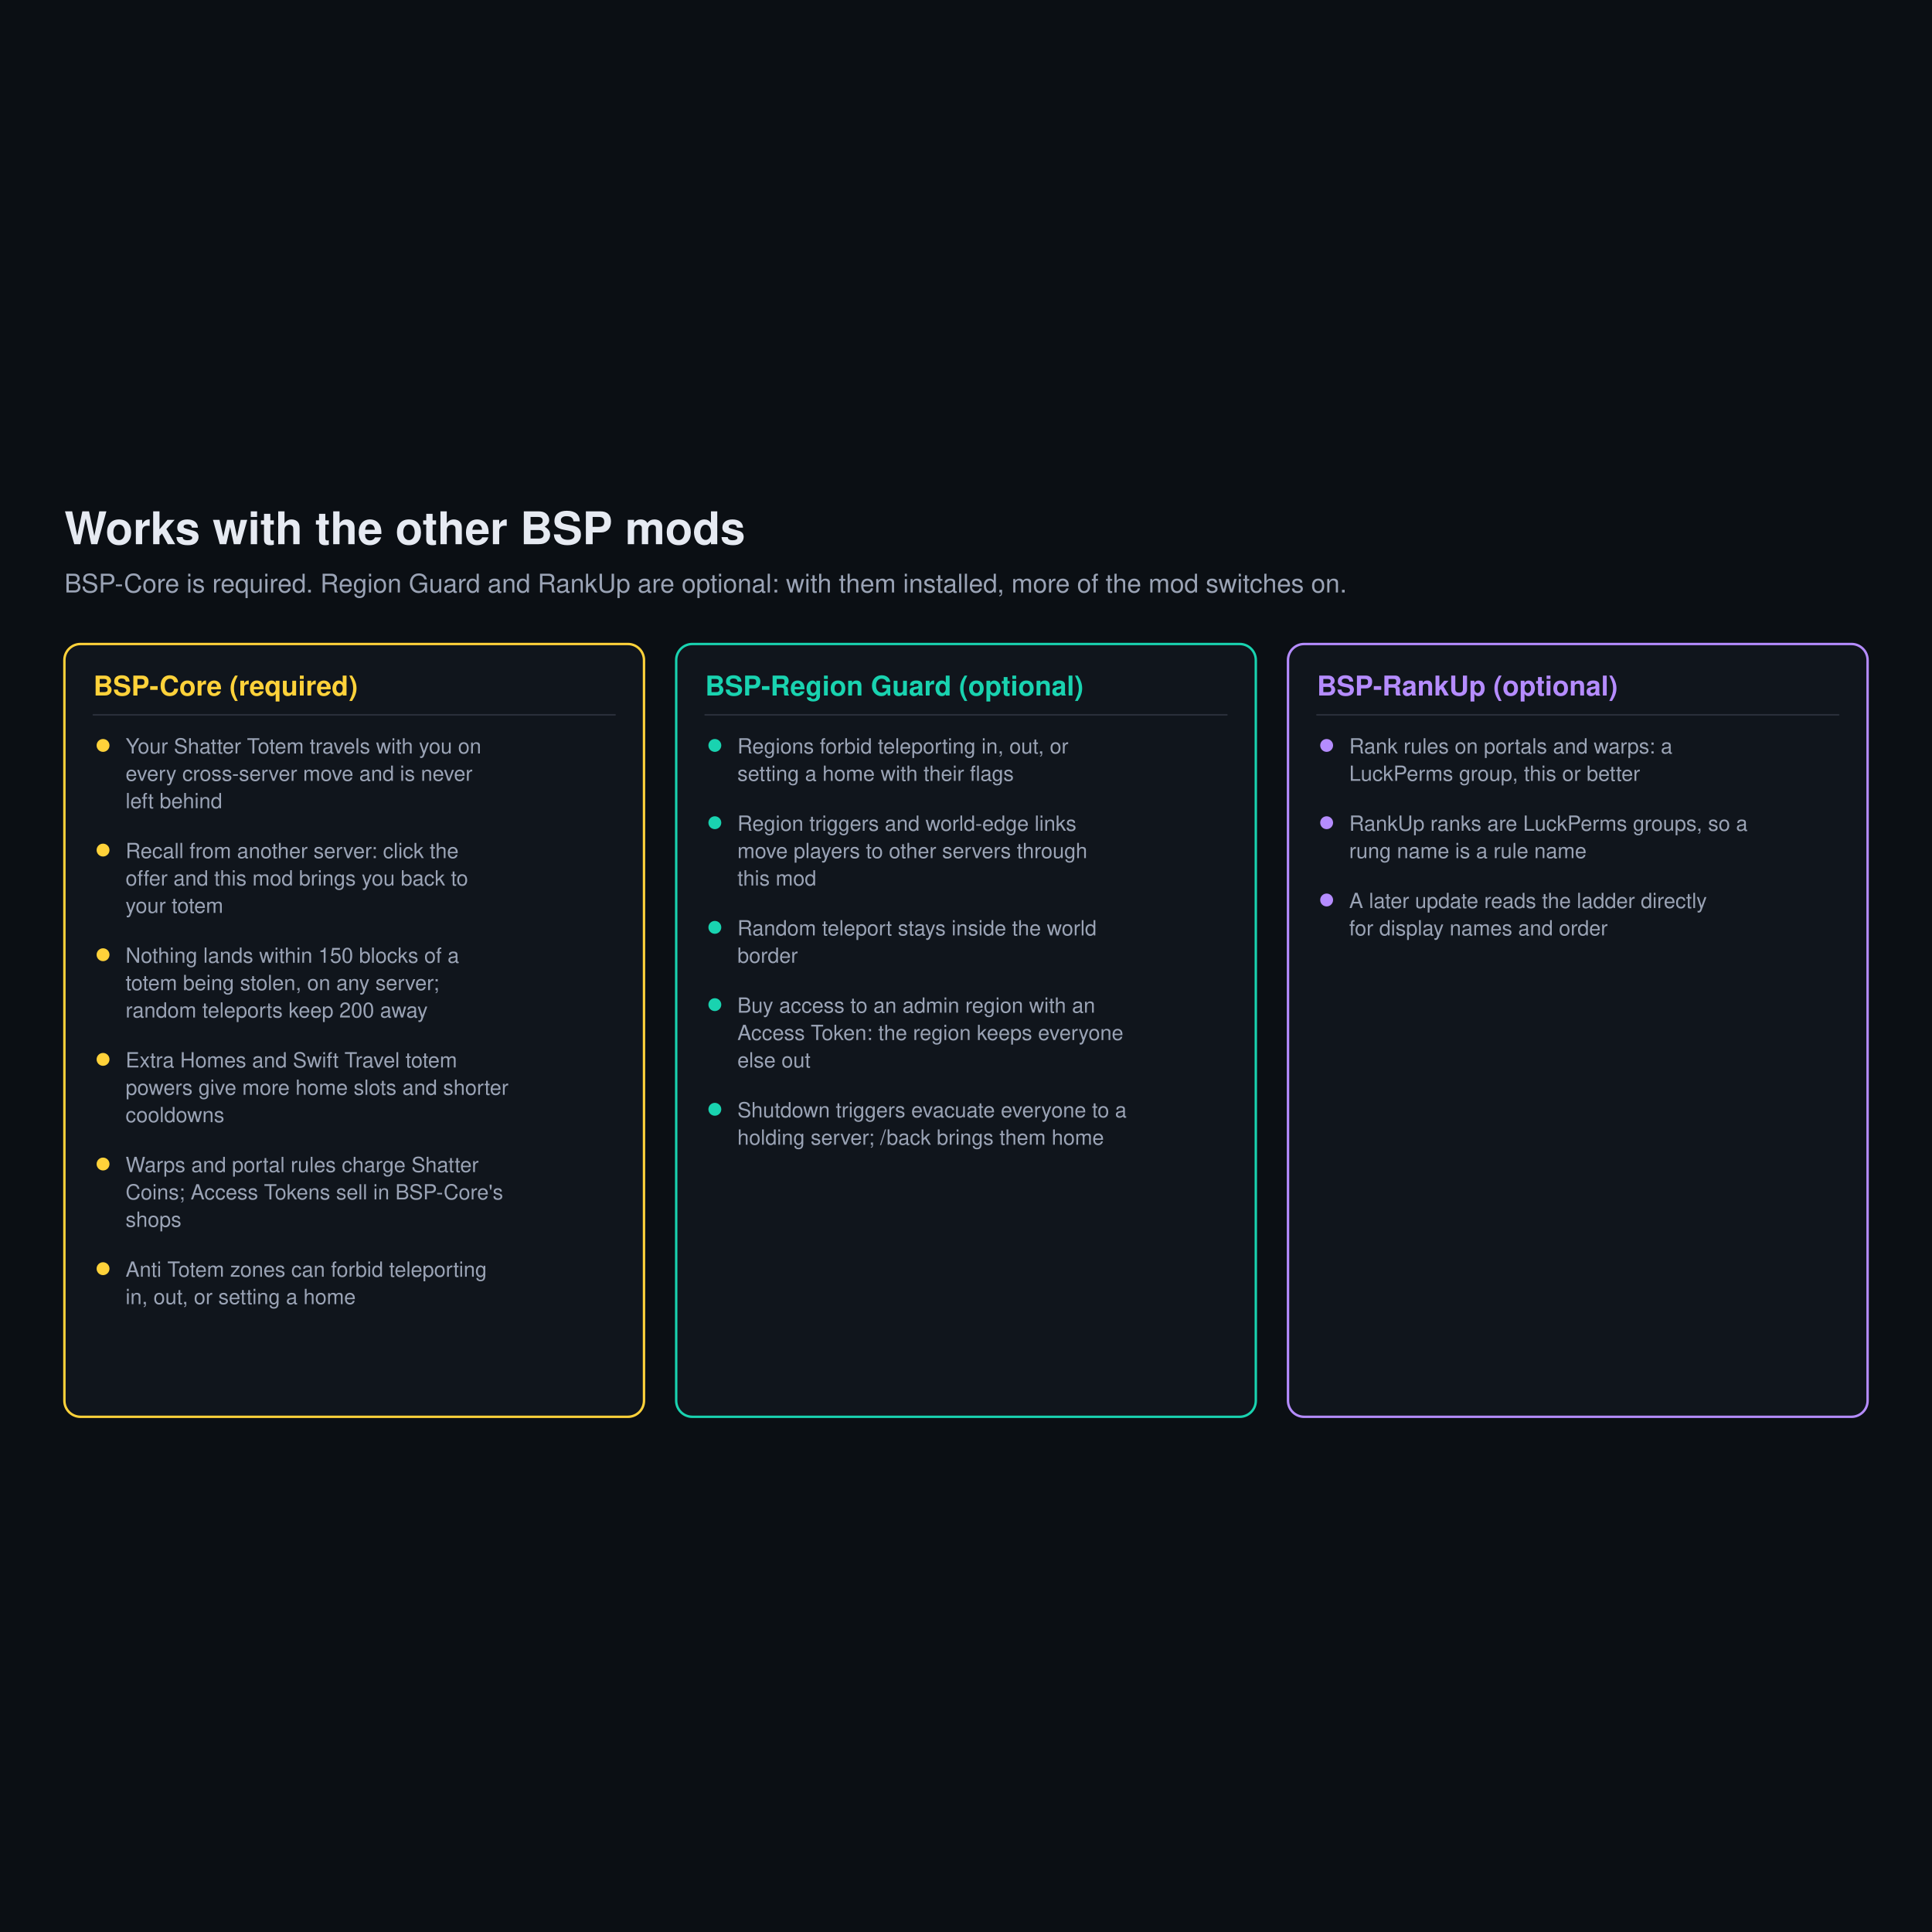
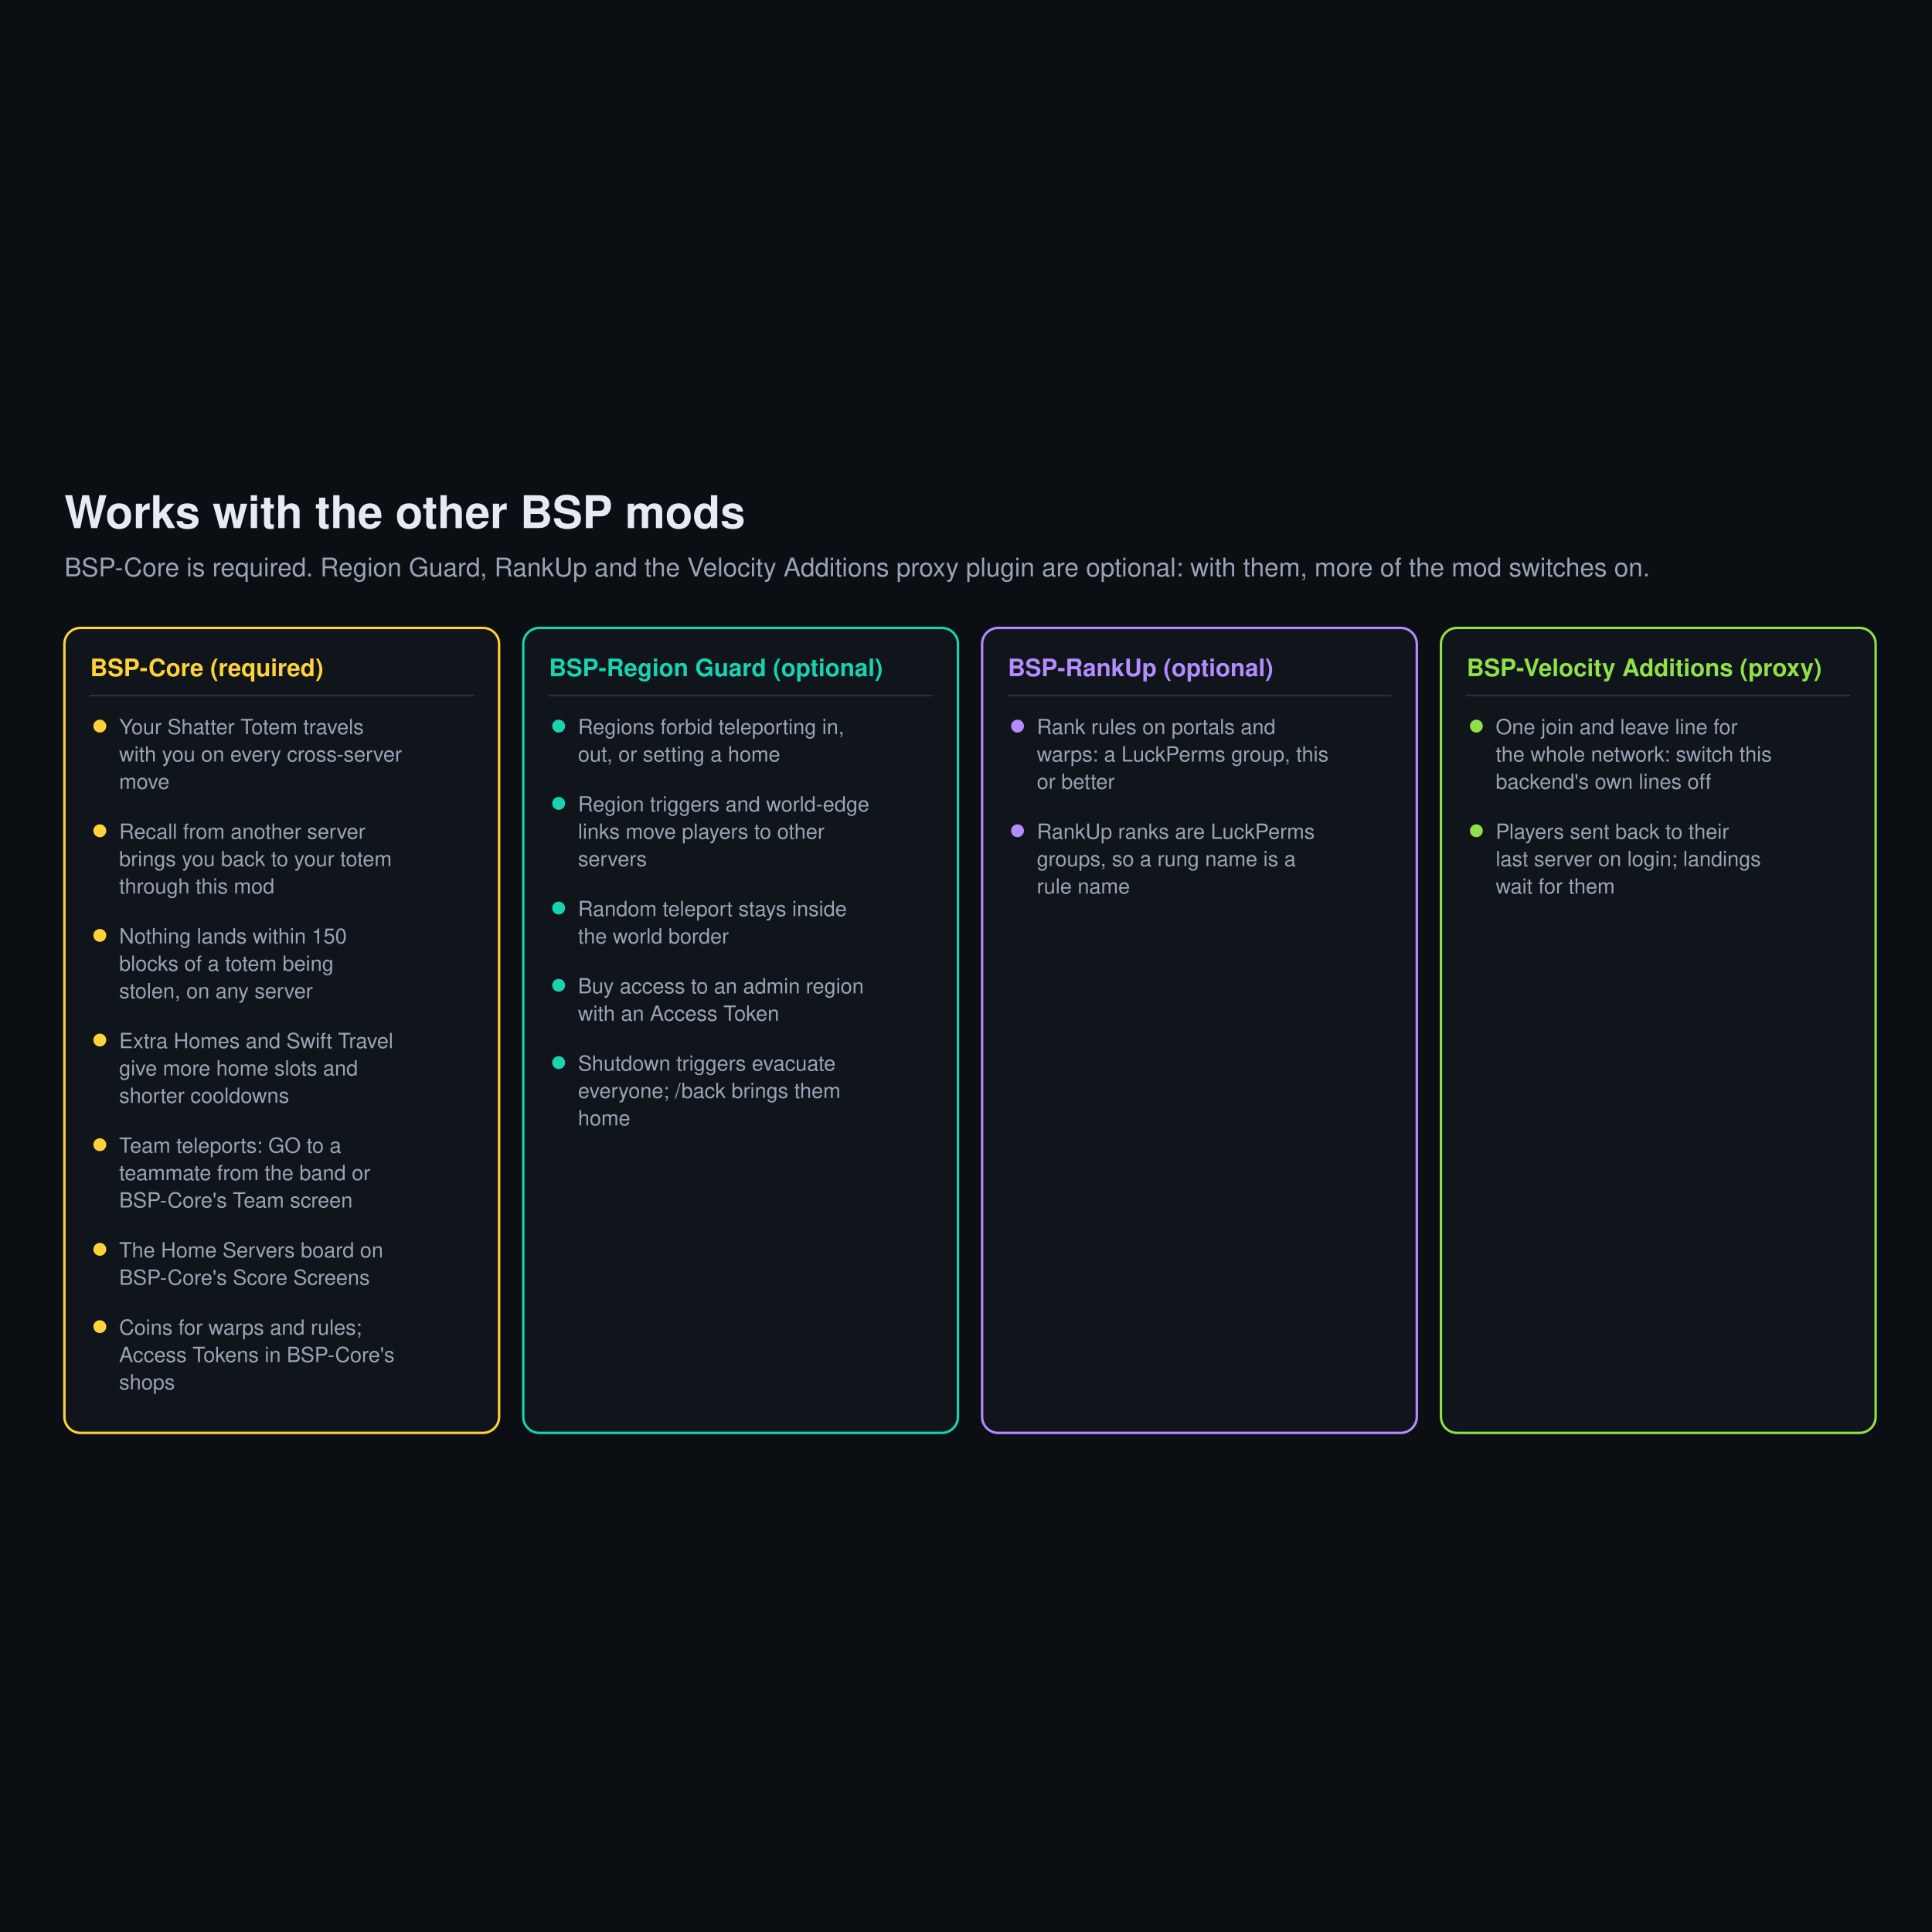
<svg xmlns="http://www.w3.org/2000/svg" width="1200" height="1200" viewBox="0 0 1200 1200">
  <rect width="1200" height="1200" fill="#0B0F14" />
-   <g transform="translate(0, 290)">
-     <rect width="1200" height="620" fill="#0B0F14" />
+   <g transform="translate(0, 280)">
+     <rect width="1200" height="640" fill="#0B0F14" />
    <text x="40" y="48" font-family="Helvetica Neue, Helvetica, Arial, sans-serif" font-size="28" font-weight="bold" fill="#E6EAF2" text-anchor="start">Works with the other BSP mods</text>
-     <text x="40" y="78" font-family="Helvetica Neue, Helvetica, Arial, sans-serif" font-size="16" font-weight="normal" fill="#9AA3B5" text-anchor="start">BSP-Core is required. Region Guard and RankUp are optional: with them installed, more of the mod switches on.</text>
-     <rect x="40" y="110" width="360" height="480" rx="10" fill="#10151C" stroke="#FFD23A" stroke-width="1.5" opacity="1" />
-     <text x="58" y="142" font-family="Helvetica Neue, Helvetica, Arial, sans-serif" font-size="17" font-weight="bold" fill="#FFD23A" text-anchor="start">BSP-Core (required)</text>
-     <line x1="58" y1="154" x2="382" y2="154" stroke="#2A2F3A" stroke-width="1" stroke-linecap="round" />
-     <circle cx="64" cy="173" r="4" fill="#FFD23A" />
-     <text x="78" y="178" font-family="Helvetica Neue, Helvetica, Arial, sans-serif" font-size="13" font-weight="normal" fill="#9AA3B5" text-anchor="start">Your Shatter Totem travels with you on</text>
-     <text x="78" y="195" font-family="Helvetica Neue, Helvetica, Arial, sans-serif" font-size="13" font-weight="normal" fill="#9AA3B5" text-anchor="start">every cross-server move and is never</text>
-     <text x="78" y="212" font-family="Helvetica Neue, Helvetica, Arial, sans-serif" font-size="13" font-weight="normal" fill="#9AA3B5" text-anchor="start">left behind</text>
-     <circle cx="64" cy="238" r="4" fill="#FFD23A" />
-     <text x="78" y="243" font-family="Helvetica Neue, Helvetica, Arial, sans-serif" font-size="13" font-weight="normal" fill="#9AA3B5" text-anchor="start">Recall from another server: click the</text>
-     <text x="78" y="260" font-family="Helvetica Neue, Helvetica, Arial, sans-serif" font-size="13" font-weight="normal" fill="#9AA3B5" text-anchor="start">offer and this mod brings you back to</text>
-     <text x="78" y="277" font-family="Helvetica Neue, Helvetica, Arial, sans-serif" font-size="13" font-weight="normal" fill="#9AA3B5" text-anchor="start">your totem</text>
-     <circle cx="64" cy="303" r="4" fill="#FFD23A" />
-     <text x="78" y="308" font-family="Helvetica Neue, Helvetica, Arial, sans-serif" font-size="13" font-weight="normal" fill="#9AA3B5" text-anchor="start">Nothing lands within 150 blocks of a</text>
-     <text x="78" y="325" font-family="Helvetica Neue, Helvetica, Arial, sans-serif" font-size="13" font-weight="normal" fill="#9AA3B5" text-anchor="start">totem being stolen, on any server;</text>
-     <text x="78" y="342" font-family="Helvetica Neue, Helvetica, Arial, sans-serif" font-size="13" font-weight="normal" fill="#9AA3B5" text-anchor="start">random teleports keep 200 away</text>
-     <circle cx="64" cy="368" r="4" fill="#FFD23A" />
-     <text x="78" y="373" font-family="Helvetica Neue, Helvetica, Arial, sans-serif" font-size="13" font-weight="normal" fill="#9AA3B5" text-anchor="start">Extra Homes and Swift Travel totem</text>
-     <text x="78" y="390" font-family="Helvetica Neue, Helvetica, Arial, sans-serif" font-size="13" font-weight="normal" fill="#9AA3B5" text-anchor="start">powers give more home slots and shorter</text>
-     <text x="78" y="407" font-family="Helvetica Neue, Helvetica, Arial, sans-serif" font-size="13" font-weight="normal" fill="#9AA3B5" text-anchor="start">cooldowns</text>
-     <circle cx="64" cy="433" r="4" fill="#FFD23A" />
-     <text x="78" y="438" font-family="Helvetica Neue, Helvetica, Arial, sans-serif" font-size="13" font-weight="normal" fill="#9AA3B5" text-anchor="start">Warps and portal rules charge Shatter</text>
-     <text x="78" y="455" font-family="Helvetica Neue, Helvetica, Arial, sans-serif" font-size="13" font-weight="normal" fill="#9AA3B5" text-anchor="start">Coins; Access Tokens sell in BSP-Core's</text>
-     <text x="78" y="472" font-family="Helvetica Neue, Helvetica, Arial, sans-serif" font-size="13" font-weight="normal" fill="#9AA3B5" text-anchor="start">shops</text>
-     <circle cx="64" cy="498" r="4" fill="#FFD23A" />
-     <text x="78" y="503" font-family="Helvetica Neue, Helvetica, Arial, sans-serif" font-size="13" font-weight="normal" fill="#9AA3B5" text-anchor="start">Anti Totem zones can forbid teleporting</text>
-     <text x="78" y="520" font-family="Helvetica Neue, Helvetica, Arial, sans-serif" font-size="13" font-weight="normal" fill="#9AA3B5" text-anchor="start">in, out, or setting a home</text>
-     <rect x="420" y="110" width="360" height="480" rx="10" fill="#10151C" stroke="#19D3B0" stroke-width="1.5" opacity="1" />
-     <text x="438" y="142" font-family="Helvetica Neue, Helvetica, Arial, sans-serif" font-size="17" font-weight="bold" fill="#19D3B0" text-anchor="start">BSP-Region Guard (optional)</text>
-     <line x1="438" y1="154" x2="762" y2="154" stroke="#2A2F3A" stroke-width="1" stroke-linecap="round" />
-     <circle cx="444" cy="173" r="4" fill="#19D3B0" />
-     <text x="458" y="178" font-family="Helvetica Neue, Helvetica, Arial, sans-serif" font-size="13" font-weight="normal" fill="#9AA3B5" text-anchor="start">Regions forbid teleporting in, out, or</text>
-     <text x="458" y="195" font-family="Helvetica Neue, Helvetica, Arial, sans-serif" font-size="13" font-weight="normal" fill="#9AA3B5" text-anchor="start">setting a home with their flags</text>
-     <circle cx="444" cy="221" r="4" fill="#19D3B0" />
-     <text x="458" y="226" font-family="Helvetica Neue, Helvetica, Arial, sans-serif" font-size="13" font-weight="normal" fill="#9AA3B5" text-anchor="start">Region triggers and world-edge links</text>
-     <text x="458" y="243" font-family="Helvetica Neue, Helvetica, Arial, sans-serif" font-size="13" font-weight="normal" fill="#9AA3B5" text-anchor="start">move players to other servers through</text>
-     <text x="458" y="260" font-family="Helvetica Neue, Helvetica, Arial, sans-serif" font-size="13" font-weight="normal" fill="#9AA3B5" text-anchor="start">this mod</text>
-     <circle cx="444" cy="286" r="4" fill="#19D3B0" />
-     <text x="458" y="291" font-family="Helvetica Neue, Helvetica, Arial, sans-serif" font-size="13" font-weight="normal" fill="#9AA3B5" text-anchor="start">Random teleport stays inside the world</text>
-     <text x="458" y="308" font-family="Helvetica Neue, Helvetica, Arial, sans-serif" font-size="13" font-weight="normal" fill="#9AA3B5" text-anchor="start">border</text>
-     <circle cx="444" cy="334" r="4" fill="#19D3B0" />
-     <text x="458" y="339" font-family="Helvetica Neue, Helvetica, Arial, sans-serif" font-size="13" font-weight="normal" fill="#9AA3B5" text-anchor="start">Buy access to an admin region with an</text>
-     <text x="458" y="356" font-family="Helvetica Neue, Helvetica, Arial, sans-serif" font-size="13" font-weight="normal" fill="#9AA3B5" text-anchor="start">Access Token: the region keeps everyone</text>
-     <text x="458" y="373" font-family="Helvetica Neue, Helvetica, Arial, sans-serif" font-size="13" font-weight="normal" fill="#9AA3B5" text-anchor="start">else out</text>
-     <circle cx="444" cy="399" r="4" fill="#19D3B0" />
-     <text x="458" y="404" font-family="Helvetica Neue, Helvetica, Arial, sans-serif" font-size="13" font-weight="normal" fill="#9AA3B5" text-anchor="start">Shutdown triggers evacuate everyone to a</text>
-     <text x="458" y="421" font-family="Helvetica Neue, Helvetica, Arial, sans-serif" font-size="13" font-weight="normal" fill="#9AA3B5" text-anchor="start">holding server; /back brings them home</text>
-     <rect x="800" y="110" width="360" height="480" rx="10" fill="#10151C" stroke="#B58CFF" stroke-width="1.5" opacity="1" />
-     <text x="818" y="142" font-family="Helvetica Neue, Helvetica, Arial, sans-serif" font-size="17" font-weight="bold" fill="#B58CFF" text-anchor="start">BSP-RankUp (optional)</text>
-     <line x1="818" y1="154" x2="1142" y2="154" stroke="#2A2F3A" stroke-width="1" stroke-linecap="round" />
-     <circle cx="824" cy="173" r="4" fill="#B58CFF" />
-     <text x="838" y="178" font-family="Helvetica Neue, Helvetica, Arial, sans-serif" font-size="13" font-weight="normal" fill="#9AA3B5" text-anchor="start">Rank rules on portals and warps: a</text>
-     <text x="838" y="195" font-family="Helvetica Neue, Helvetica, Arial, sans-serif" font-size="13" font-weight="normal" fill="#9AA3B5" text-anchor="start">LuckPerms group, this or better</text>
-     <circle cx="824" cy="221" r="4" fill="#B58CFF" />
-     <text x="838" y="226" font-family="Helvetica Neue, Helvetica, Arial, sans-serif" font-size="13" font-weight="normal" fill="#9AA3B5" text-anchor="start">RankUp ranks are LuckPerms groups, so a</text>
-     <text x="838" y="243" font-family="Helvetica Neue, Helvetica, Arial, sans-serif" font-size="13" font-weight="normal" fill="#9AA3B5" text-anchor="start">rung name is a rule name</text>
-     <circle cx="824" cy="269" r="4" fill="#B58CFF" />
-     <text x="838" y="274" font-family="Helvetica Neue, Helvetica, Arial, sans-serif" font-size="13" font-weight="normal" fill="#9AA3B5" text-anchor="start">A later update reads the ladder directly</text>
-     <text x="838" y="291" font-family="Helvetica Neue, Helvetica, Arial, sans-serif" font-size="13" font-weight="normal" fill="#9AA3B5" text-anchor="start">for display names and order</text>
+     <text x="40" y="78" font-family="Helvetica Neue, Helvetica, Arial, sans-serif" font-size="16" font-weight="normal" fill="#9AA3B5" text-anchor="start">BSP-Core is required. Region Guard, RankUp and the Velocity Additions proxy plugin are optional: with them, more of the mod switches on.</text>
+     <rect x="40" y="110" width="270" height="500" rx="10" fill="#10151C" stroke="#FFD23A" stroke-width="1.5" opacity="1" />
+     <text x="56" y="140" font-family="Helvetica Neue, Helvetica, Arial, sans-serif" font-size="15" font-weight="bold" fill="#FFD23A" text-anchor="start">BSP-Core (required)</text>
+     <line x1="56" y1="152" x2="294" y2="152" stroke="#2A2F3A" stroke-width="1" stroke-linecap="round" />
+     <circle cx="62" cy="171" r="4" fill="#FFD23A" />
+     <text x="74" y="176" font-family="Helvetica Neue, Helvetica, Arial, sans-serif" font-size="13" font-weight="normal" fill="#9AA3B5" text-anchor="start">Your Shatter Totem travels</text>
+     <text x="74" y="193" font-family="Helvetica Neue, Helvetica, Arial, sans-serif" font-size="13" font-weight="normal" fill="#9AA3B5" text-anchor="start">with you on every cross-server</text>
+     <text x="74" y="210" font-family="Helvetica Neue, Helvetica, Arial, sans-serif" font-size="13" font-weight="normal" fill="#9AA3B5" text-anchor="start">move</text>
+     <circle cx="62" cy="236" r="4" fill="#FFD23A" />
+     <text x="74" y="241" font-family="Helvetica Neue, Helvetica, Arial, sans-serif" font-size="13" font-weight="normal" fill="#9AA3B5" text-anchor="start">Recall from another server</text>
+     <text x="74" y="258" font-family="Helvetica Neue, Helvetica, Arial, sans-serif" font-size="13" font-weight="normal" fill="#9AA3B5" text-anchor="start">brings you back to your totem</text>
+     <text x="74" y="275" font-family="Helvetica Neue, Helvetica, Arial, sans-serif" font-size="13" font-weight="normal" fill="#9AA3B5" text-anchor="start">through this mod</text>
+     <circle cx="62" cy="301" r="4" fill="#FFD23A" />
+     <text x="74" y="306" font-family="Helvetica Neue, Helvetica, Arial, sans-serif" font-size="13" font-weight="normal" fill="#9AA3B5" text-anchor="start">Nothing lands within 150</text>
+     <text x="74" y="323" font-family="Helvetica Neue, Helvetica, Arial, sans-serif" font-size="13" font-weight="normal" fill="#9AA3B5" text-anchor="start">blocks of a totem being</text>
+     <text x="74" y="340" font-family="Helvetica Neue, Helvetica, Arial, sans-serif" font-size="13" font-weight="normal" fill="#9AA3B5" text-anchor="start">stolen, on any server</text>
+     <circle cx="62" cy="366" r="4" fill="#FFD23A" />
+     <text x="74" y="371" font-family="Helvetica Neue, Helvetica, Arial, sans-serif" font-size="13" font-weight="normal" fill="#9AA3B5" text-anchor="start">Extra Homes and Swift Travel</text>
+     <text x="74" y="388" font-family="Helvetica Neue, Helvetica, Arial, sans-serif" font-size="13" font-weight="normal" fill="#9AA3B5" text-anchor="start">give more home slots and</text>
+     <text x="74" y="405" font-family="Helvetica Neue, Helvetica, Arial, sans-serif" font-size="13" font-weight="normal" fill="#9AA3B5" text-anchor="start">shorter cooldowns</text>
+     <circle cx="62" cy="431" r="4" fill="#FFD23A" />
+     <text x="74" y="436" font-family="Helvetica Neue, Helvetica, Arial, sans-serif" font-size="13" font-weight="normal" fill="#9AA3B5" text-anchor="start">Team teleports: GO to a</text>
+     <text x="74" y="453" font-family="Helvetica Neue, Helvetica, Arial, sans-serif" font-size="13" font-weight="normal" fill="#9AA3B5" text-anchor="start">teammate from the band or</text>
+     <text x="74" y="470" font-family="Helvetica Neue, Helvetica, Arial, sans-serif" font-size="13" font-weight="normal" fill="#9AA3B5" text-anchor="start">BSP-Core's Team screen</text>
+     <circle cx="62" cy="496" r="4" fill="#FFD23A" />
+     <text x="74" y="501" font-family="Helvetica Neue, Helvetica, Arial, sans-serif" font-size="13" font-weight="normal" fill="#9AA3B5" text-anchor="start">The Home Servers board on</text>
+     <text x="74" y="518" font-family="Helvetica Neue, Helvetica, Arial, sans-serif" font-size="13" font-weight="normal" fill="#9AA3B5" text-anchor="start">BSP-Core's Score Screens</text>
+     <circle cx="62" cy="544" r="4" fill="#FFD23A" />
+     <text x="74" y="549" font-family="Helvetica Neue, Helvetica, Arial, sans-serif" font-size="13" font-weight="normal" fill="#9AA3B5" text-anchor="start">Coins for warps and rules;</text>
+     <text x="74" y="566" font-family="Helvetica Neue, Helvetica, Arial, sans-serif" font-size="13" font-weight="normal" fill="#9AA3B5" text-anchor="start">Access Tokens in BSP-Core's</text>
+     <text x="74" y="583" font-family="Helvetica Neue, Helvetica, Arial, sans-serif" font-size="13" font-weight="normal" fill="#9AA3B5" text-anchor="start">shops</text>
+     <rect x="325" y="110" width="270" height="500" rx="10" fill="#10151C" stroke="#19D3B0" stroke-width="1.5" opacity="1" />
+     <text x="341" y="140" font-family="Helvetica Neue, Helvetica, Arial, sans-serif" font-size="15" font-weight="bold" fill="#19D3B0" text-anchor="start">BSP-Region Guard (optional)</text>
+     <line x1="341" y1="152" x2="579" y2="152" stroke="#2A2F3A" stroke-width="1" stroke-linecap="round" />
+     <circle cx="347" cy="171" r="4" fill="#19D3B0" />
+     <text x="359" y="176" font-family="Helvetica Neue, Helvetica, Arial, sans-serif" font-size="13" font-weight="normal" fill="#9AA3B5" text-anchor="start">Regions forbid teleporting in,</text>
+     <text x="359" y="193" font-family="Helvetica Neue, Helvetica, Arial, sans-serif" font-size="13" font-weight="normal" fill="#9AA3B5" text-anchor="start">out, or setting a home</text>
+     <circle cx="347" cy="219" r="4" fill="#19D3B0" />
+     <text x="359" y="224" font-family="Helvetica Neue, Helvetica, Arial, sans-serif" font-size="13" font-weight="normal" fill="#9AA3B5" text-anchor="start">Region triggers and world-edge</text>
+     <text x="359" y="241" font-family="Helvetica Neue, Helvetica, Arial, sans-serif" font-size="13" font-weight="normal" fill="#9AA3B5" text-anchor="start">links move players to other</text>
+     <text x="359" y="258" font-family="Helvetica Neue, Helvetica, Arial, sans-serif" font-size="13" font-weight="normal" fill="#9AA3B5" text-anchor="start">servers</text>
+     <circle cx="347" cy="284" r="4" fill="#19D3B0" />
+     <text x="359" y="289" font-family="Helvetica Neue, Helvetica, Arial, sans-serif" font-size="13" font-weight="normal" fill="#9AA3B5" text-anchor="start">Random teleport stays inside</text>
+     <text x="359" y="306" font-family="Helvetica Neue, Helvetica, Arial, sans-serif" font-size="13" font-weight="normal" fill="#9AA3B5" text-anchor="start">the world border</text>
+     <circle cx="347" cy="332" r="4" fill="#19D3B0" />
+     <text x="359" y="337" font-family="Helvetica Neue, Helvetica, Arial, sans-serif" font-size="13" font-weight="normal" fill="#9AA3B5" text-anchor="start">Buy access to an admin region</text>
+     <text x="359" y="354" font-family="Helvetica Neue, Helvetica, Arial, sans-serif" font-size="13" font-weight="normal" fill="#9AA3B5" text-anchor="start">with an Access Token</text>
+     <circle cx="347" cy="380" r="4" fill="#19D3B0" />
+     <text x="359" y="385" font-family="Helvetica Neue, Helvetica, Arial, sans-serif" font-size="13" font-weight="normal" fill="#9AA3B5" text-anchor="start">Shutdown triggers evacuate</text>
+     <text x="359" y="402" font-family="Helvetica Neue, Helvetica, Arial, sans-serif" font-size="13" font-weight="normal" fill="#9AA3B5" text-anchor="start">everyone; /back brings them</text>
+     <text x="359" y="419" font-family="Helvetica Neue, Helvetica, Arial, sans-serif" font-size="13" font-weight="normal" fill="#9AA3B5" text-anchor="start">home</text>
+     <rect x="610" y="110" width="270" height="500" rx="10" fill="#10151C" stroke="#B58CFF" stroke-width="1.5" opacity="1" />
+     <text x="626" y="140" font-family="Helvetica Neue, Helvetica, Arial, sans-serif" font-size="15" font-weight="bold" fill="#B58CFF" text-anchor="start">BSP-RankUp (optional)</text>
+     <line x1="626" y1="152" x2="864" y2="152" stroke="#2A2F3A" stroke-width="1" stroke-linecap="round" />
+     <circle cx="632" cy="171" r="4" fill="#B58CFF" />
+     <text x="644" y="176" font-family="Helvetica Neue, Helvetica, Arial, sans-serif" font-size="13" font-weight="normal" fill="#9AA3B5" text-anchor="start">Rank rules on portals and</text>
+     <text x="644" y="193" font-family="Helvetica Neue, Helvetica, Arial, sans-serif" font-size="13" font-weight="normal" fill="#9AA3B5" text-anchor="start">warps: a LuckPerms group, this</text>
+     <text x="644" y="210" font-family="Helvetica Neue, Helvetica, Arial, sans-serif" font-size="13" font-weight="normal" fill="#9AA3B5" text-anchor="start">or better</text>
+     <circle cx="632" cy="236" r="4" fill="#B58CFF" />
+     <text x="644" y="241" font-family="Helvetica Neue, Helvetica, Arial, sans-serif" font-size="13" font-weight="normal" fill="#9AA3B5" text-anchor="start">RankUp ranks are LuckPerms</text>
+     <text x="644" y="258" font-family="Helvetica Neue, Helvetica, Arial, sans-serif" font-size="13" font-weight="normal" fill="#9AA3B5" text-anchor="start">groups, so a rung name is a</text>
+     <text x="644" y="275" font-family="Helvetica Neue, Helvetica, Arial, sans-serif" font-size="13" font-weight="normal" fill="#9AA3B5" text-anchor="start">rule name</text>
+     <rect x="895" y="110" width="270" height="500" rx="10" fill="#10151C" stroke="#8FE04A" stroke-width="1.5" opacity="1" />
+     <text x="911" y="140" font-family="Helvetica Neue, Helvetica, Arial, sans-serif" font-size="15" font-weight="bold" fill="#8FE04A" text-anchor="start">BSP-Velocity Additions (proxy)</text>
+     <line x1="911" y1="152" x2="1149" y2="152" stroke="#2A2F3A" stroke-width="1" stroke-linecap="round" />
+     <circle cx="917" cy="171" r="4" fill="#8FE04A" />
+     <text x="929" y="176" font-family="Helvetica Neue, Helvetica, Arial, sans-serif" font-size="13" font-weight="normal" fill="#9AA3B5" text-anchor="start">One join and leave line for</text>
+     <text x="929" y="193" font-family="Helvetica Neue, Helvetica, Arial, sans-serif" font-size="13" font-weight="normal" fill="#9AA3B5" text-anchor="start">the whole network: switch this</text>
+     <text x="929" y="210" font-family="Helvetica Neue, Helvetica, Arial, sans-serif" font-size="13" font-weight="normal" fill="#9AA3B5" text-anchor="start">backend's own lines off</text>
+     <circle cx="917" cy="236" r="4" fill="#8FE04A" />
+     <text x="929" y="241" font-family="Helvetica Neue, Helvetica, Arial, sans-serif" font-size="13" font-weight="normal" fill="#9AA3B5" text-anchor="start">Players sent back to their</text>
+     <text x="929" y="258" font-family="Helvetica Neue, Helvetica, Arial, sans-serif" font-size="13" font-weight="normal" fill="#9AA3B5" text-anchor="start">last server on login; landings</text>
+     <text x="929" y="275" font-family="Helvetica Neue, Helvetica, Arial, sans-serif" font-size="13" font-weight="normal" fill="#9AA3B5" text-anchor="start">wait for them</text>
  </g>
</svg>
